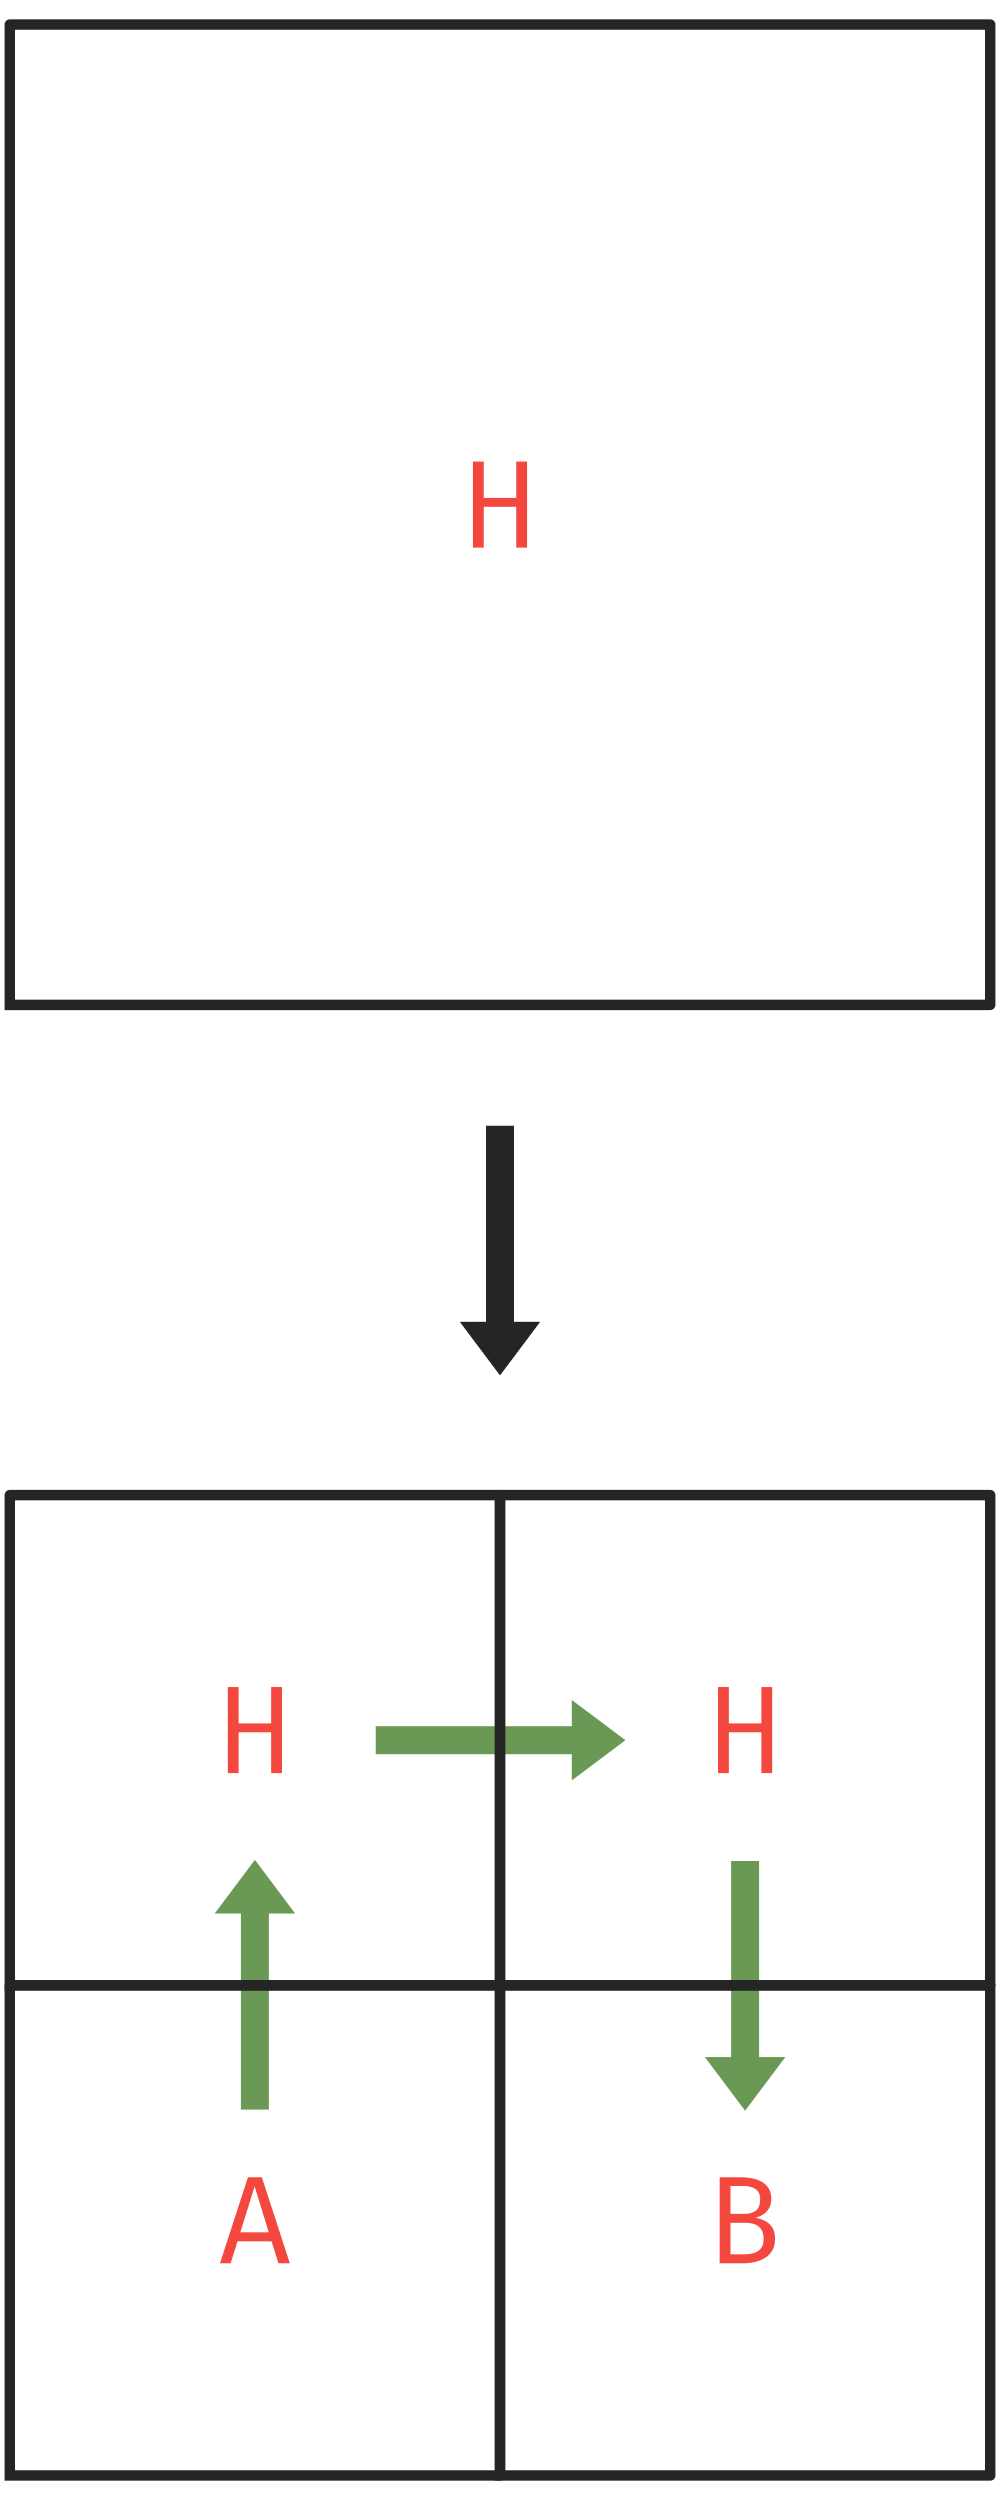
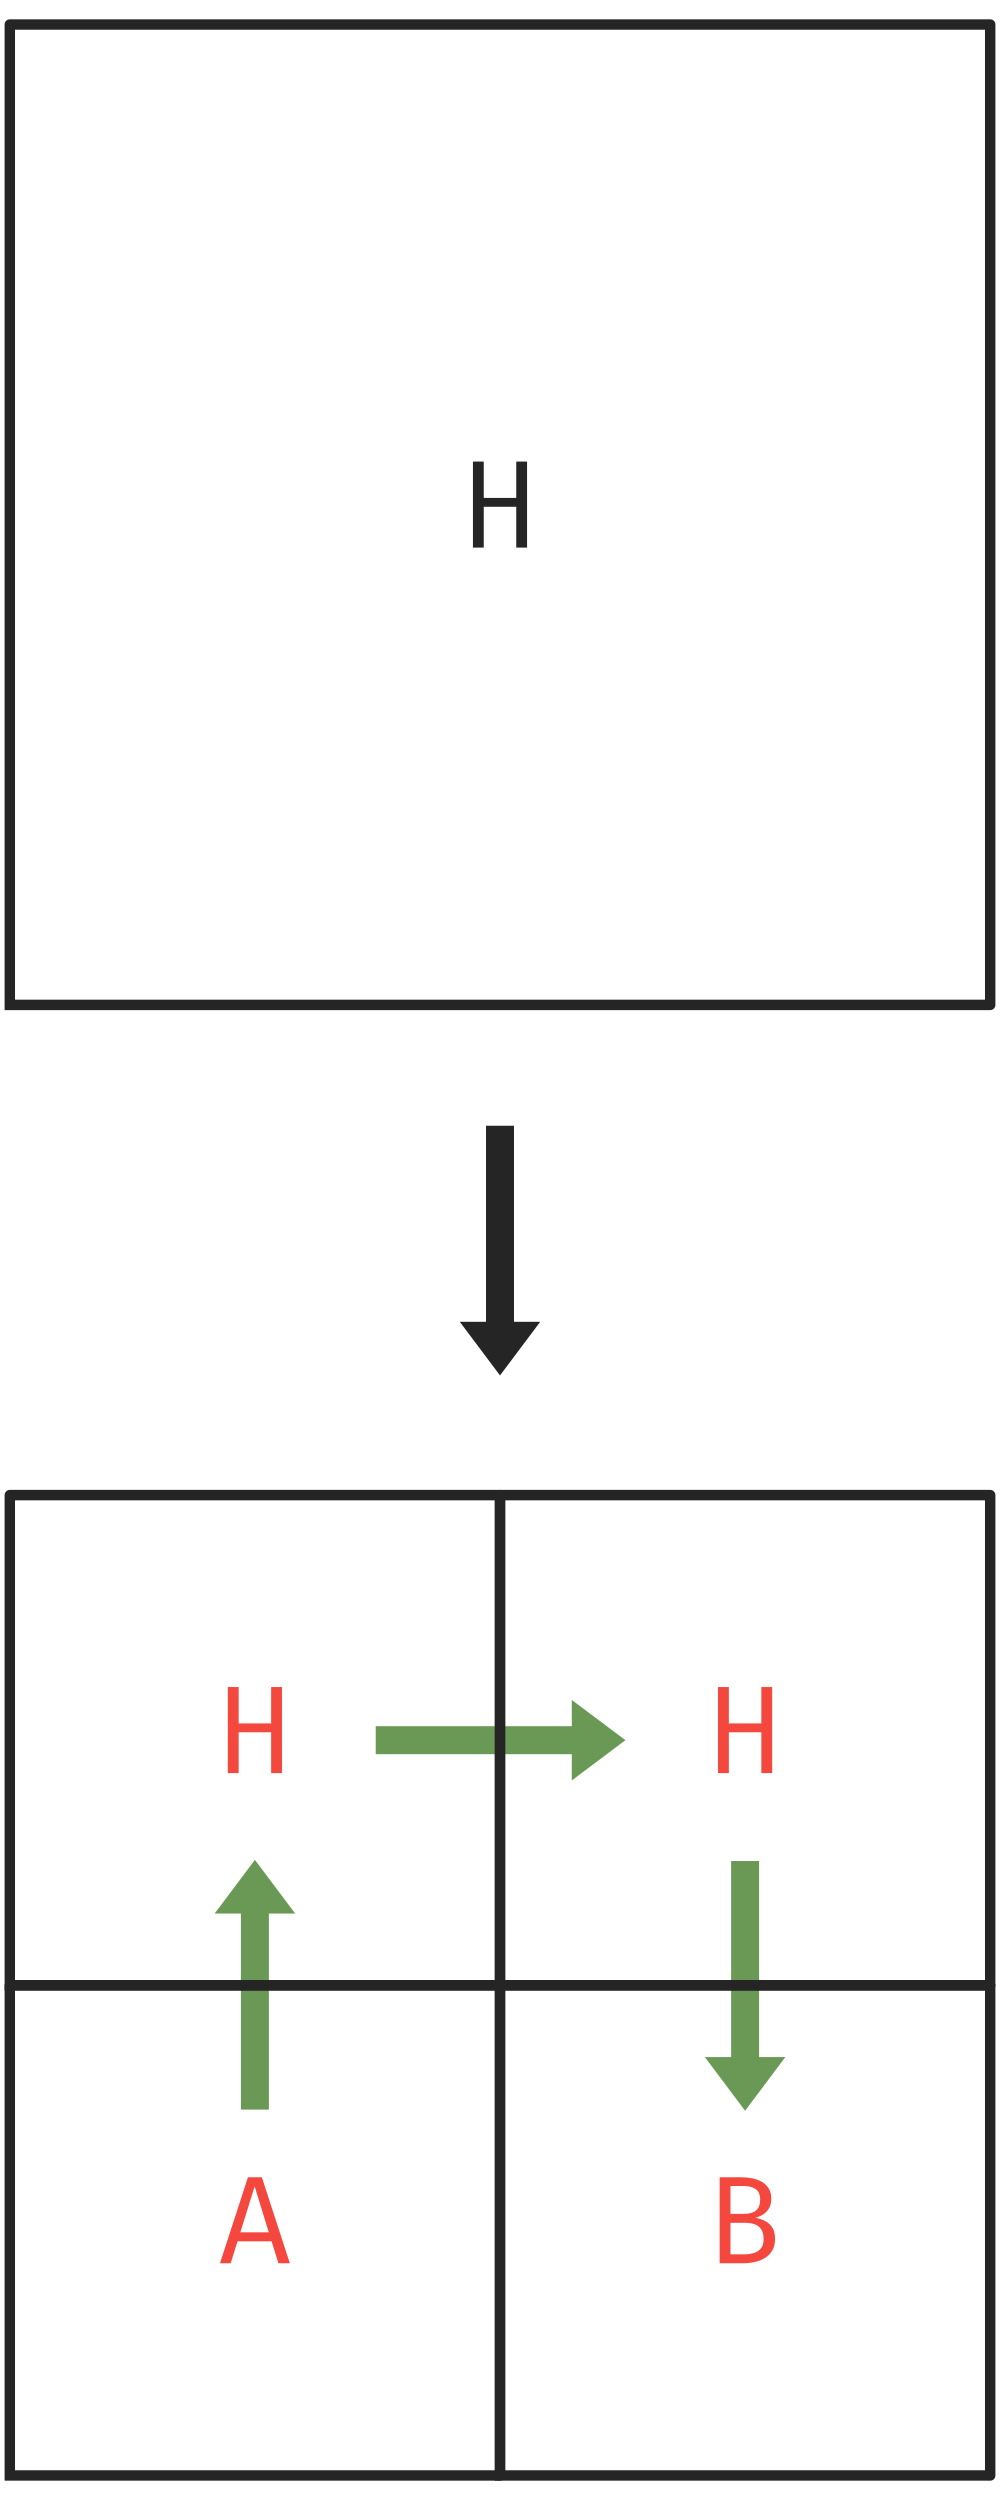
<svg xmlns="http://www.w3.org/2000/svg" xmlns:xlink="http://www.w3.org/1999/xlink" width="288pt" height="720pt" viewBox="0 0 288 720" version="1.1">
  <defs>
    <style type="text/css">*{stroke-linejoin: round; stroke-linecap: butt}</style>
  </defs>
  <g id="figure_1">
    <g id="patch_1">
      <path d="M 0 720  L 288 720  L 288 0  L 0 0  L 0 720  z " style="fill: none" />
    </g>
    <g id="axes_1">
      <g id="patch_2">
-         <path d="M 144 395.294  L 133.412 381.176  L 140.471 381.176  L 140.471 324.706  L 147.529 324.706  L 147.529 381.176  L 154.588 381.176  z " clip-path="url(#p8b20d9964a)" style="fill: #252525; stroke: #252525; stroke-linejoin: miter" />
+         <path d="M 144 395.294  L 133.412 381.176  L 140.471 381.176  L 140.471 324.706  L 147.529 324.706  L 147.529 381.176  L 154.588 381.176  z " clip-path="url(#p668a0d4535)" style="fill: #252525; stroke: #252525; stroke-linejoin: miter" />
      </g>
      <g id="patch_3">
-         <path d="M 73.412 536.471  L 84 550.588  L 76.941 550.588  L 76.941 607.059  L 69.882 607.059  L 69.882 550.588  L 62.824 550.588  z " clip-path="url(#p8b20d9964a)" style="fill: #6a9955; stroke: #6a9955; stroke-linejoin: miter" />
+         <path d="M 73.412 536.471  L 84 550.588  L 76.941 550.588  L 76.941 607.059  L 69.882 607.059  L 69.882 550.588  L 62.824 550.588  z " clip-path="url(#p668a0d4535)" style="fill: #6a9955; stroke: #6a9955; stroke-linejoin: miter" />
      </g>
      <g id="patch_4">
-         <path d="M 179.294 501.176  L 165.176 511.765  L 165.176 504.706  L 108.706 504.706  L 108.706 497.647  L 165.176 497.647  L 165.176 490.588  z " clip-path="url(#p8b20d9964a)" style="fill: #6a9955; stroke: #6a9955; stroke-linejoin: miter" />
+         <path d="M 179.294 501.176  L 165.176 511.765  L 165.176 504.706  L 108.706 504.706  L 108.706 497.647  L 165.176 497.647  L 165.176 490.588  z " clip-path="url(#p668a0d4535)" style="fill: #6a9955; stroke: #6a9955; stroke-linejoin: miter" />
      </g>
      <g id="patch_5">
-         <path d="M 214.588 607.059  L 204 592.941  L 211.059 592.941  L 211.059 536.471  L 218.118 536.471  L 218.118 592.941  L 225.176 592.941  z " clip-path="url(#p8b20d9964a)" style="fill: #6a9955; stroke: #6a9955; stroke-linejoin: miter" />
+         <path d="M 214.588 607.059  L 204 592.941  L 211.059 592.941  L 211.059 536.471  L 218.118 536.471  L 218.118 592.941  L 225.176 592.941  z " clip-path="url(#p668a0d4535)" style="fill: #6a9955; stroke: #6a9955; stroke-linejoin: miter" />
      </g>
      <g id="line2d_1">
-         <path d="M 2.824 289.412  L 285.176 289.412  L 285.176 7.059  L 2.824 7.059  L 2.824 289.412  " clip-path="url(#p8b20d9964a)" style="fill: none; stroke: #252525; stroke-width: 3; stroke-linecap: square" />
+         <path d="M 2.824 289.412  L 285.176 289.412  L 285.176 7.059  L 2.824 7.059  L 2.824 289.412  " clip-path="url(#p668a0d4535)" style="fill: none; stroke: #252525; stroke-width: 3; stroke-linecap: square" />
      </g>
      <g id="line2d_2">
-         <path d="M 2.824 712.941  L 144 712.941  L 144 571.765  L 2.824 571.765  L 2.824 712.941  " clip-path="url(#p8b20d9964a)" style="fill: none; stroke: #252525; stroke-width: 3; stroke-linecap: square" />
+         <path d="M 2.824 712.941  L 144 712.941  L 144 571.765  L 2.824 571.765  L 2.824 712.941  " clip-path="url(#p668a0d4535)" style="fill: none; stroke: #252525; stroke-width: 3; stroke-linecap: square" />
      </g>
      <g id="line2d_3">
-         <path d="M 144 712.941  L 285.176 712.941  L 285.176 571.765  L 144 571.765  L 144 712.941  " clip-path="url(#p8b20d9964a)" style="fill: none; stroke: #252525; stroke-width: 3; stroke-linecap: square" />
+         <path d="M 144 712.941  L 285.176 712.941  L 285.176 571.765  L 144 571.765  L 144 712.941  " clip-path="url(#p668a0d4535)" style="fill: none; stroke: #252525; stroke-width: 3; stroke-linecap: square" />
      </g>
      <g id="line2d_4">
-         <path d="M 144 571.765  L 285.176 571.765  L 285.176 430.588  L 144 430.588  L 144 571.765  " clip-path="url(#p8b20d9964a)" style="fill: none; stroke: #252525; stroke-width: 3; stroke-linecap: square" />
+         <path d="M 144 571.765  L 285.176 571.765  L 285.176 430.588  L 144 430.588  L 144 571.765  " clip-path="url(#p668a0d4535)" style="fill: none; stroke: #252525; stroke-width: 3; stroke-linecap: square" />
      </g>
      <g id="line2d_5">
-         <path d="M 2.824 571.765  L 144 571.765  L 144 430.588  L 2.824 430.588  L 2.824 571.765  " clip-path="url(#p8b20d9964a)" style="fill: none; stroke: #252525; stroke-width: 3; stroke-linecap: square" />
+         <path d="M 2.824 571.765  L 144 571.765  L 144 430.588  L 2.824 430.588  L 2.824 571.765  " clip-path="url(#p668a0d4535)" style="fill: none; stroke: #252525; stroke-width: 3; stroke-linecap: square" />
      </g>
      <g id="text_1">
-         <g style="fill: #f4473d" transform="translate(133.2 157.7106)scale(0.36 -0.36)">
+         <g style="fill: #252525" transform="translate(133.2 157.7106)scale(0.36 -0.36)">
          <defs>
            <path id="FiraCode-Regular-48" d="M 2752 0  L 2752 2090  L 1088 2090  L 1088 0  L 534 0  L 534 4406  L 1088 4406  L 1088 2544  L 2752 2544  L 2752 4406  L 3306 4406  L 3306 0  L 2752 0  z " transform="scale(0.015625)" />
          </defs>
          <use xlink:href="#FiraCode-Regular-48" />
        </g>
      </g>
      <g id="text_2">
        <g style="fill: #f4473d" transform="translate(62.61176 651.8283)scale(0.36 -0.36)">
          <defs>
            <path id="FiraCode-Regular-41" d="M 2774 1123  L 1030 1123  L 678 0  L 131 0  L 1565 4406  L 2275 4406  L 3709 0  L 3126 0  L 2774 1123  z M 1174 1584  L 2630 1584  L 1907 3939  L 1174 1584  z " transform="scale(0.015625)" />
          </defs>
          <use xlink:href="#FiraCode-Regular-41" />
        </g>
      </g>
      <g id="text_3">
        <g style="fill: #f4473d" transform="translate(203.7882 651.8283)scale(0.36 -0.36)">
          <defs>
            <path id="FiraCode-Regular-42" d="M 3453 1258  Q 3453 896 3310 654  Q 3168 413 2929 269  Q 2691 125 2398 62  Q 2106 0 1802 0  L 618 0  L 618 4406  L 1702 4406  Q 1990 4406 2268 4353  Q 2547 4301 2771 4174  Q 2995 4048 3128 3833  Q 3261 3619 3261 3296  Q 3261 3011 3144 2814  Q 3027 2618 2840 2499  Q 2653 2381 2442 2333  Q 2685 2291 2917 2180  Q 3149 2070 3301 1849  Q 3453 1629 3453 1258  z M 2691 3267  Q 2691 3642 2459 3800  Q 2227 3958 1827 3958  L 1171 3958  L 1171 2531  L 1882 2531  Q 2272 2531 2481 2705  Q 2691 2880 2691 3267  z M 2867 1238  Q 2867 1571 2737 1752  Q 2608 1933 2393 2003  Q 2179 2074 1923 2074  L 1171 2074  L 1171 458  L 1898 458  Q 2115 458 2339 517  Q 2563 576 2715 744  Q 2867 912 2867 1238  z " transform="scale(0.015625)" />
          </defs>
          <use xlink:href="#FiraCode-Regular-42" />
        </g>
      </g>
      <g id="text_4">
        <g style="fill: #f4473d" transform="translate(203.7882 510.6518)scale(0.36 -0.36)">
          <use xlink:href="#FiraCode-Regular-48" />
        </g>
      </g>
      <g id="text_5">
        <g style="fill: #f4473d" transform="translate(62.61176 510.6518)scale(0.36 -0.36)">
          <use xlink:href="#FiraCode-Regular-48" />
        </g>
      </g>
    </g>
  </g>
  <defs>
-     <clipPath id="p8b20d9964a">
+     <clipPath id="p668a0d4535">
      <rect x="0" y="4.235" width="288" height="711.529" />
    </clipPath>
  </defs>
</svg>
